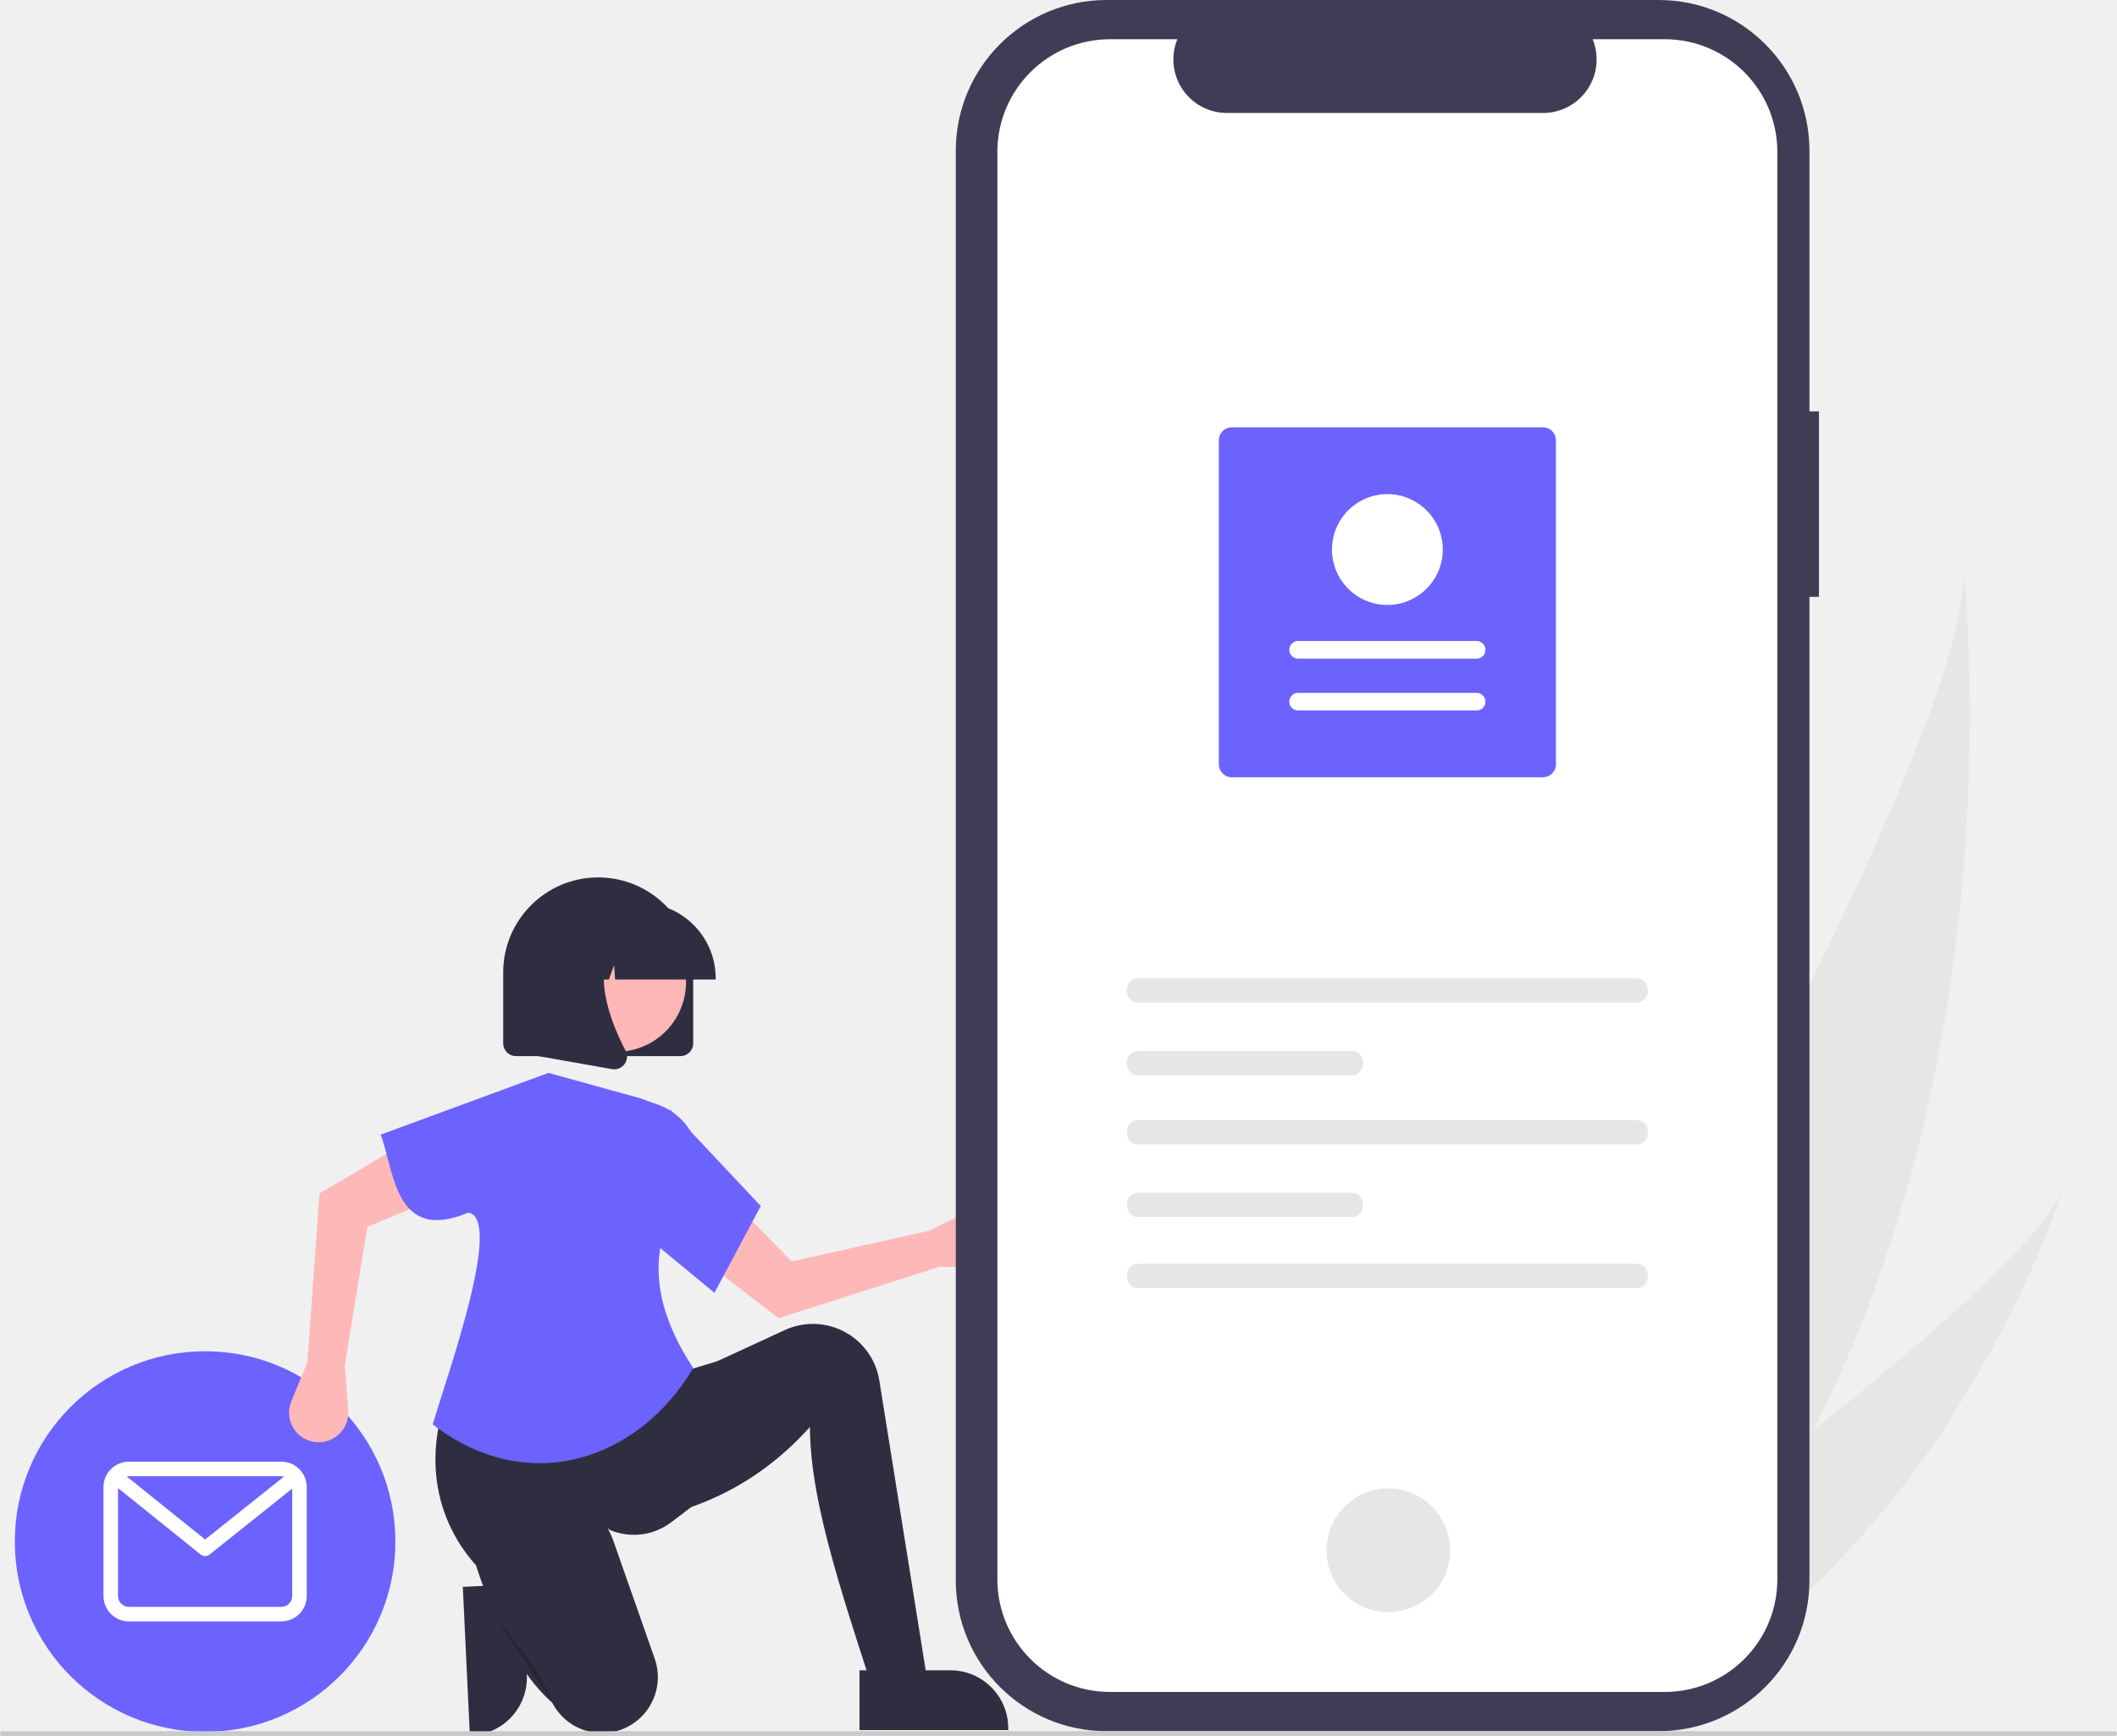
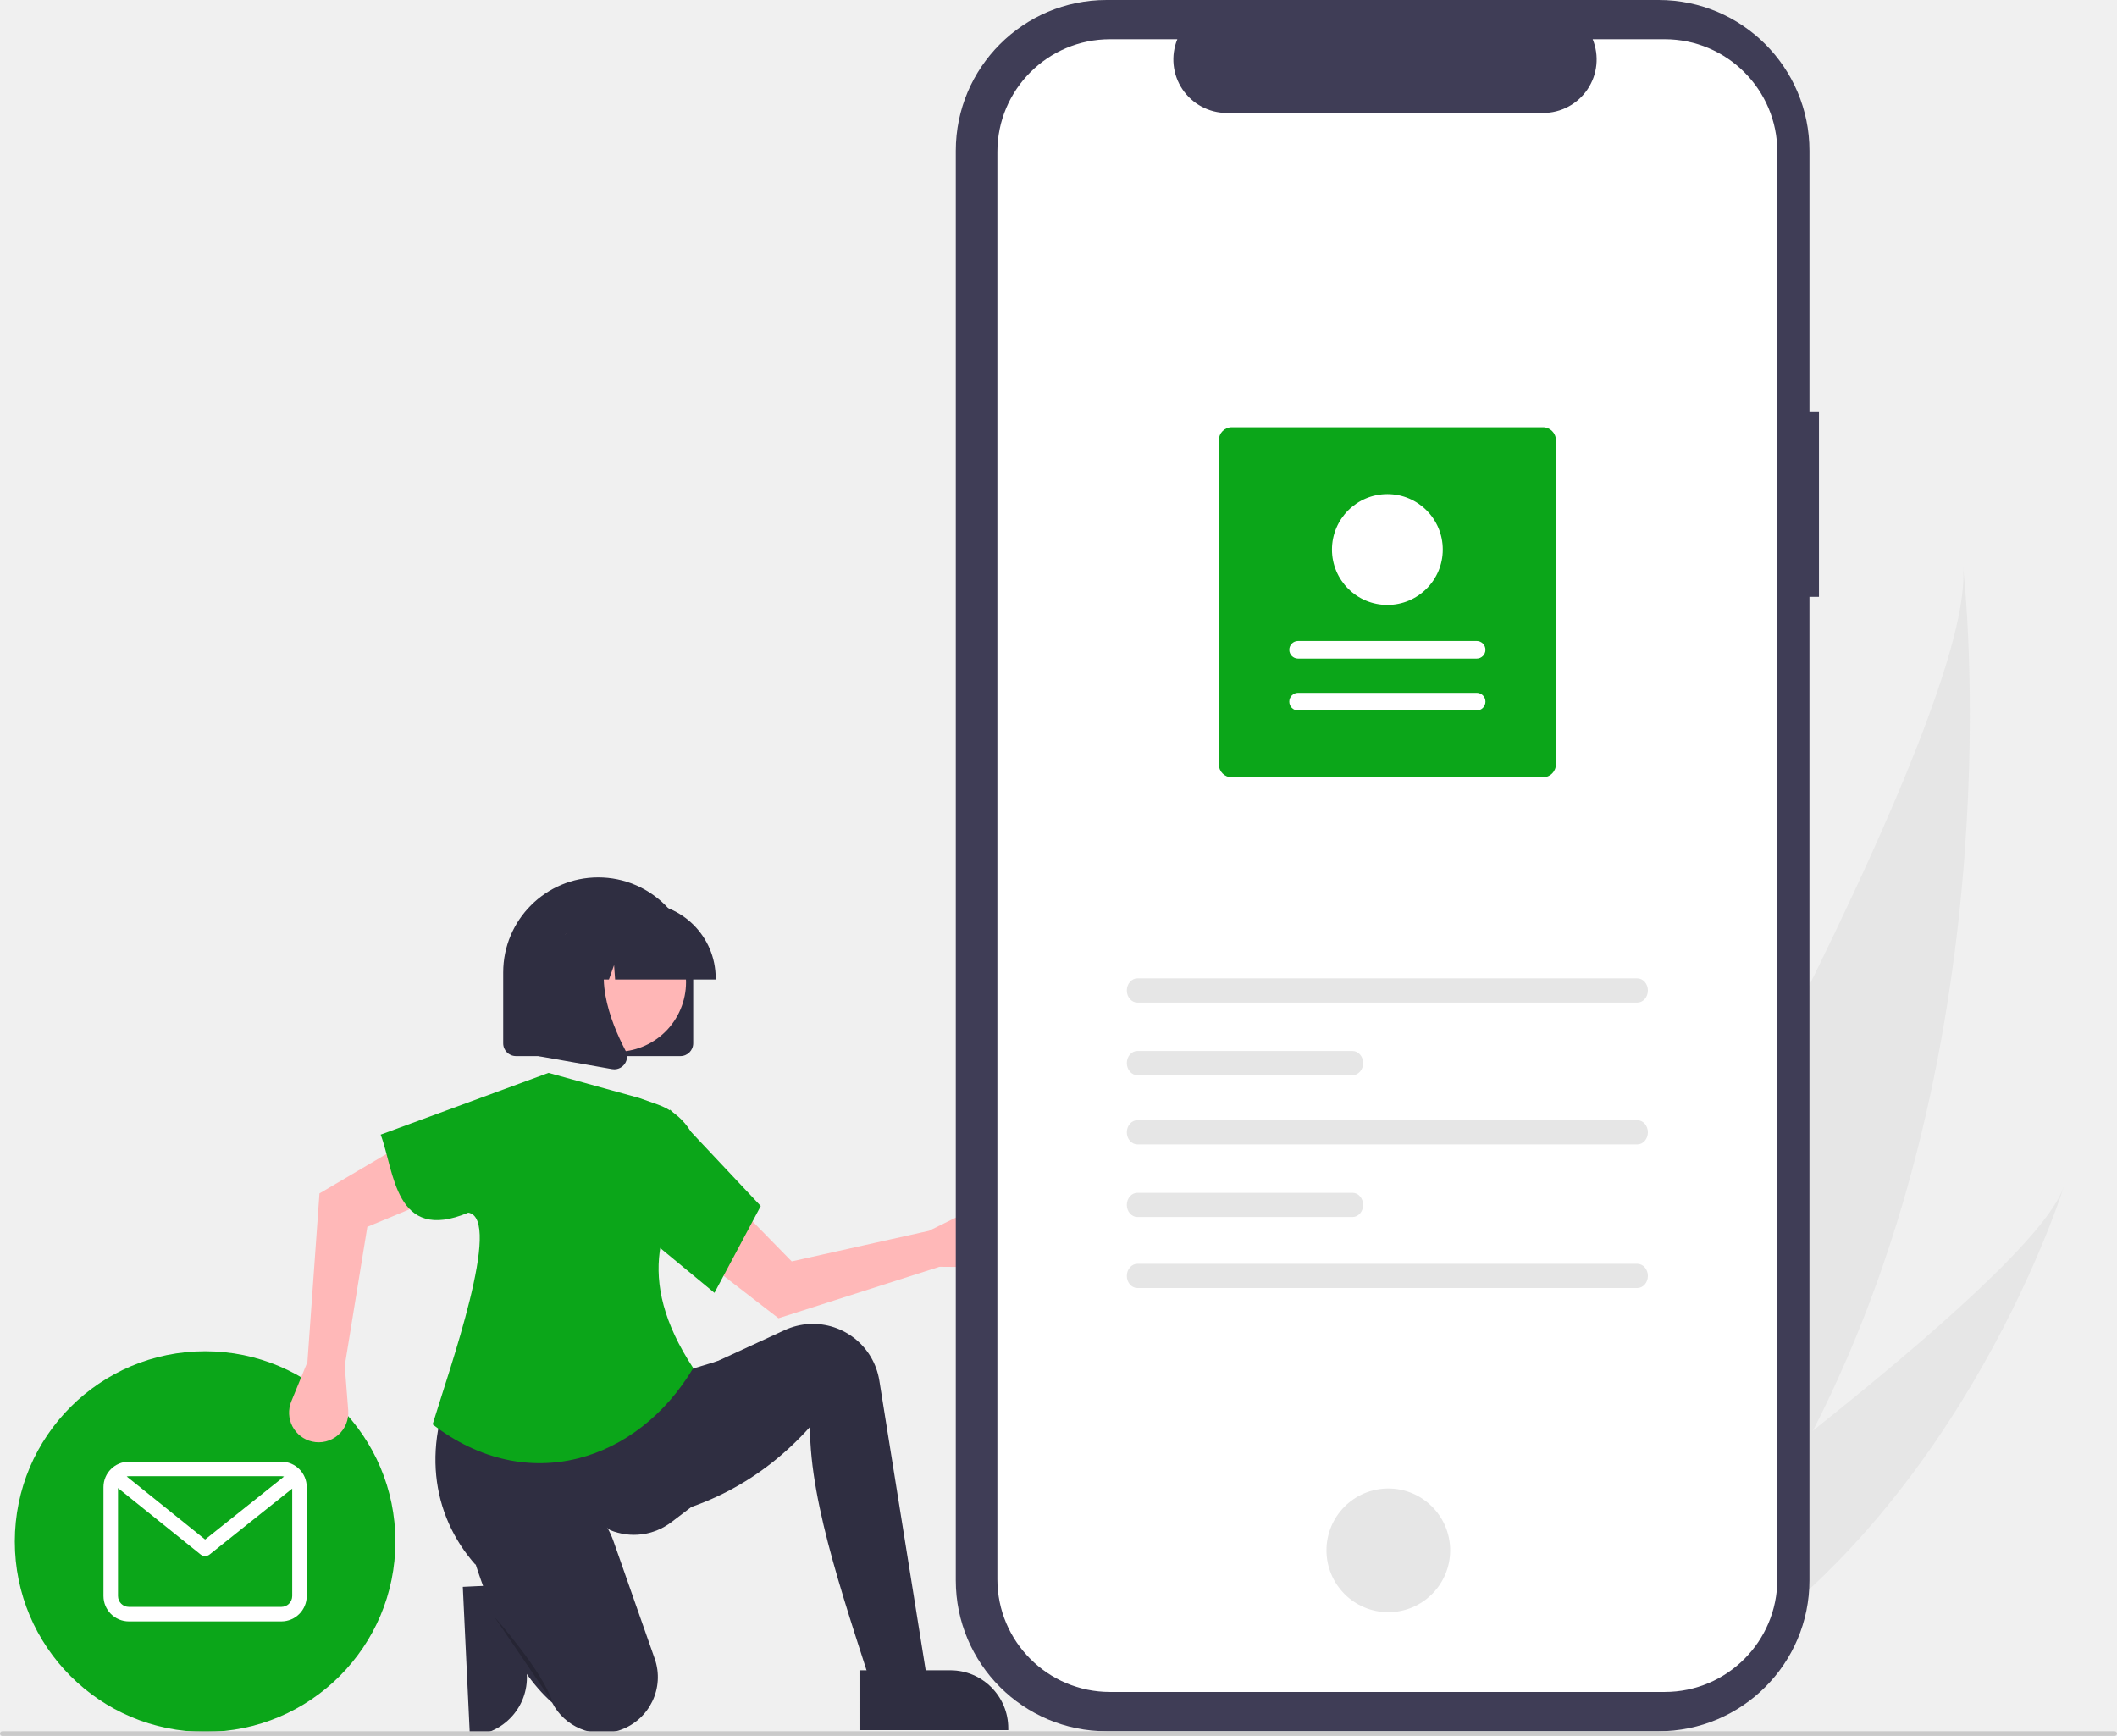
<svg xmlns="http://www.w3.org/2000/svg" data-name="Layer 1" width="890" height="729.787" viewBox="0 0 890 729.787">
  <path d="M374.677,751.016l1.81,38.157 0.0.002a24.345,24.345,0,0,1-23.164,25.469l-.79.037-2.964-62.474Z" transform="translate(-155 -85.10634)" fill="#2f2e41" />
  <path d="M917.171,686.534c-18.173,35.465-41.224,69.764-70.389,100.808-.648.701-1.302,1.384-1.962,2.079l-69.101-32.713c.423-.702.886-1.491,1.385-2.353,29.683-50.787,208.865-360.591,203.203-430.758C980.966,329.384,1002.205,520.765,917.171,686.534Z" transform="translate(-155 -85.10634)" fill="#e6e6e6" />
  <path d="M860.113,793.652c-.967.55-1.959,1.088-2.957,1.608l-51.838-24.541c.725-.514,1.569-1.122,2.539-1.806,15.881-11.403,63.105-45.613,109.314-82.38,49.658-39.511,98.152-81.964,105.354-102.228C1021.062,588.952,975.611,730.202,860.113,793.652Z" transform="translate(-155 -85.10634)" fill="#e6e6e6" />
-   <circle cx="86.23" cy="648.051" r="80" fill="#6c63ff" />
+   <circle cx="86.23" cy="648.051" r="80" fill="#0ba619" />
  <path d="M273.275,699.586H209.184a10.694,10.694,0,0,0-10.682,10.682v45.779a10.694,10.694,0,0,0,10.682,10.682h64.091A10.694,10.694,0,0,0,283.957,756.046v-45.779A10.694,10.694,0,0,0,273.275,699.586Zm0,6.104a4.559,4.559,0,0,1,1.134.148l-33.172,26.461-32.978-26.515a4.58,4.58,0,0,1,.925-.094Zm0,54.935H209.184a4.583,4.583,0,0,1-4.578-4.578V710.679l34.711,27.909a3.052,3.052,0,0,0,3.815.007l34.72-27.697v45.148A4.583,4.583,0,0,1,273.275,760.624Z" transform="translate(-155 -85.10634)" fill="#fff" />
  <path d="M549.968,617.658l17.9.147a12.454,12.454,0,0,0,12.398-14.43h0a12.454,12.454,0,0,0-17.807-9.191L545.579,602.513l-57.737,12.876-24.735-25.289-14.208,23.401,33.378,25.788Z" transform="translate(-155 -85.10634)" fill="#ffb8b8" />
  <path d="M546.613,802.596l-21.089,4.056c-14.405-45.408-30.013-88.411-30.012-121.67-20.386,22.689-45.667,35.669-75.436,39.746l3.245-50.29,24.334-12.978,37.243-17.189a28.281,28.281,0,0,1,10.365-2.564h0a28.281,28.281,0,0,1,29.412,23.773Z" transform="translate(-155 -85.10634)" fill="#2f2e41" />
  <path d="M445.627,718.644l-8.406,6.388a26.031,26.031,0,0,1-25.662,3.345h0C387.484,710.331,370.38,715.655,354.878,742.894c-18.594-20.985-23.182-51.295-6.587-82.651L440.355,662.27l18.656-5.678Z" transform="translate(-155 -85.10634)" fill="#2f2e41" />
  <path d="M414.967,812.623h0a23.507,23.507,0,0,1-27.82-11.721c-8.274-7.287-15.255-17.721-21.309-30.409a235.353,235.353,0,0,1-11.167-28.683c-4.19-12.94,2.816-27.077,15.855-30.948q.582-.173,1.177-.326c17.406-4.469,35.281,5.571,41.231,22.528l17.301,49.308a23.507,23.507,0,0,1-14.398,29.964Q415.404,812.488,414.967,812.623Z" transform="translate(-155 -85.10634)" fill="#2f2e41" />
  <path d="M362.891,764.878s20.278,22.712,24.334,35.69" transform="translate(-155 -85.10634)" opacity="0.2" style="isolation:isolate" />
  <path d="M284.244,657.693l-6.787,16.564a12.454,12.454,0,0,0,8.791,16.872h0a12.454,12.454,0,0,0,15.149-13.118l-1.462-18.767,9.496-58.388,32.669-13.57-16.448-21.885L289.309,586.811Z" transform="translate(-155 -85.10634)" fill="#ffb8b8" />
-   <path d="M446.438,660.242c-23.306,39.147-69.767,54.306-109.56,23.652,7-23,29.6-86.567,15-89-31,13-31.045-17.523-36.843-32.799l70.569-25.956,38.123,10.545,7.815,2.773a26.42,26.42,0,0,1,17.582,24.537C433.109,597.129,421.254,621.809,446.438,660.242Z" transform="translate(-155 -85.10634)" fill="#6c63ff" />
-   <path d="M455.361,628.608,427.377,605.491l9.328-53.94,38.123,40.557Z" transform="translate(-155 -85.10634)" fill="#6c63ff" />
+   <path d="M446.438,660.242c-23.306,39.147-69.767,54.306-109.56,23.652,7-23,29.6-86.567,15-89-31,13-31.045-17.523-36.843-32.799l70.569-25.956,38.123,10.545,7.815,2.773a26.42,26.42,0,0,1,17.582,24.537C433.109,597.129,421.254,621.809,446.438,660.242Z" transform="translate(-155 -85.10634)" fill="#0ba619" />
+   <path d="M455.361,628.608,427.377,605.491l9.328-53.94,38.123,40.557Z" transform="translate(-155 -85.10634)" fill="#0ba619" />
  <path id="bc7f4772-a479-43ba-84b6-0038831d0625-409" data-name="b82a9922-ead1-40af-af3b-f133b244cde7" d="M919.705,258.051h-4v-109.545a63.4,63.4,0,0,0-63.4-63.4h-232.087a63.4,63.4,0,0,0-63.4,63.4v600.974a63.4,63.4,0,0,0,63.4,63.4H852.303a63.4,63.4,0,0,0,63.4-63.4V336.027h4Z" transform="translate(-155 -85.10634)" fill="#3f3d56" />
  <path id="e7549b14-e146-4c1f-8b4f-7638ef62aaf0-410" data-name="b2a7827b-2d2c-407d-93be-35e4c67116bc" d="M854.862,101.599h-30.295a22.495,22.495,0,0,1-20.828,30.994h-132.959a22.495,22.495,0,0,1-20.827-30.991h-28.3a47.348,47.348,0,0,0-47.348,47.348v600.089a47.348,47.348,0,0,0,47.348,47.348H854.854a47.348,47.348,0,0,0,47.348-47.348v-0h0V148.947a47.348,47.348,0,0,0-47.348-47.348h.009Z" transform="translate(-155 -85.10634)" fill="#fff" />
  <circle id="f4a12a6a-3235-4aa9-87a4-fdfa38e5097e" data-name="e6b07811-3d0f-4972-ba4c-46b0c6566e33" cx="583.658" cy="651.746" r="26" fill="#e6e6e6" />
  <path d="M633.182,496.405c-2.458,0-4.458,2.283-4.458,5.088s2,5.088,4.458,5.088H843.325c2.458,0,4.458-2.283,4.458-5.088s-2-5.088-4.458-5.088Z" transform="translate(-155 -85.10634)" fill="#e6e6e6" />
  <path d="M633.182,616.405c-2.458,0-4.458,2.283-4.458,5.088s2,5.088,4.458,5.088H843.325c2.458,0,4.458-2.283,4.458-5.088s-2-5.088-4.458-5.088Z" transform="translate(-155 -85.10634)" fill="#e6e6e6" />
  <path d="M633.182,526.932c-2.458,0-4.458,2.283-4.458,5.088s2,5.088,4.458,5.088h90.425c2.458,0,4.458-2.283,4.458-5.088s-2-5.088-4.458-5.088Z" transform="translate(-155 -85.10634)" fill="#e6e6e6" />
  <path d="M633.182,556.03c-2.458,0-4.458,2.283-4.458,5.088s2,5.088,4.458,5.088H843.325c2.458,0,4.458-2.283,4.458-5.088s-2-5.088-4.458-5.088Z" transform="translate(-155 -85.10634)" fill="#e6e6e6" />
  <path d="M633.182,586.558c-2.458,0-4.458,2.283-4.458,5.088s2,5.088,4.458,5.088h90.425c2.458,0,4.458-2.283,4.458-5.088s-2-5.088-4.458-5.088Z" transform="translate(-155 -85.10634)" fill="#e6e6e6" />
-   <path d="M672.853,264.733H803.667a5.457,5.457,0,0,1,5.451,5.451V406.421a5.457,5.457,0,0,1-5.451,5.451H672.853a5.457,5.457,0,0,1-5.451-5.451V270.184A5.457,5.457,0,0,1,672.853,264.733Z" transform="translate(-155 -85.10634)" fill="#6c63ff" />
+   <path d="M672.853,264.733H803.667a5.457,5.457,0,0,1,5.451,5.451V406.421a5.457,5.457,0,0,1-5.451,5.451H672.853a5.457,5.457,0,0,1-5.451-5.451V270.184A5.457,5.457,0,0,1,672.853,264.733Z" transform="translate(-155 -85.10634)" fill="#0ba619" />
  <path d="M775.793,383.777a3.7,3.7,0,1,0,.004-7.401H700.727a3.7,3.7,0,1,0-.004,7.401H775.793Z" transform="translate(-155 -85.10634)" fill="#fff" />
  <path d="M775.793,361.975a3.7,3.7,0,0,0,0-7.401H700.727a3.7,3.7,0,1,0-.004,7.401H775.793Z" transform="translate(-155 -85.10634)" fill="#fff" />
  <path d="M738.26,292.828a23.293,23.293,0,1,1-23.293,23.293v0A23.319,23.319,0,0,1,738.26,292.828Z" transform="translate(-155 -85.10634)" fill="#fff" />
  <path d="M441.064,529.077H371.914a5.371,5.371,0,0,1-5.365-5.365V493.906a39.94,39.94,0,1,1,79.88,0v29.806A5.371,5.371,0,0,1,441.064,529.077Z" transform="translate(-155 -85.10634)" fill="#2f2e41" />
  <circle cx="414.124" cy="497.999" r="29.283" transform="translate(-376.4859 537.3971) rotate(-61.33682)" fill="#ffb6b6" />
  <path d="M455.878,496.886H413.595l-.434-6.071-2.168,6.071h-6.511l-.859-12.032-4.297,12.032h-12.598V496.29a31.63,31.63,0,0,1,31.594-31.594h5.961A31.63,31.63,0,0,1,455.878,496.29Z" transform="translate(-155 -85.10634)" fill="#2f2e41" />
  <path d="M413.248,534.64a5.481,5.481,0,0,1-.949-.084l-30.962-5.463V477.923h34.083l-.844.984c-11.74,13.692-2.895,35.894,3.422,47.91a5.286,5.286,0,0,1-.42,5.612A5.344,5.344,0,0,1,413.248,534.64Z" transform="translate(-155 -85.10634)" fill="#2f2e41" />
  <path d="M516.333,787.282l38.2-.002h.002A24.345,24.345,0,0,1,578.878,811.624v.791l-62.544.002Z" transform="translate(-155 -85.10634)" fill="#2f2e41" />
  <path d="M1044,814.894H156a1,1,0,0,1,0-2h888a1,1,0,0,1,0,2Z" transform="translate(-155 -85.10634)" fill="#cacaca" />
</svg>
